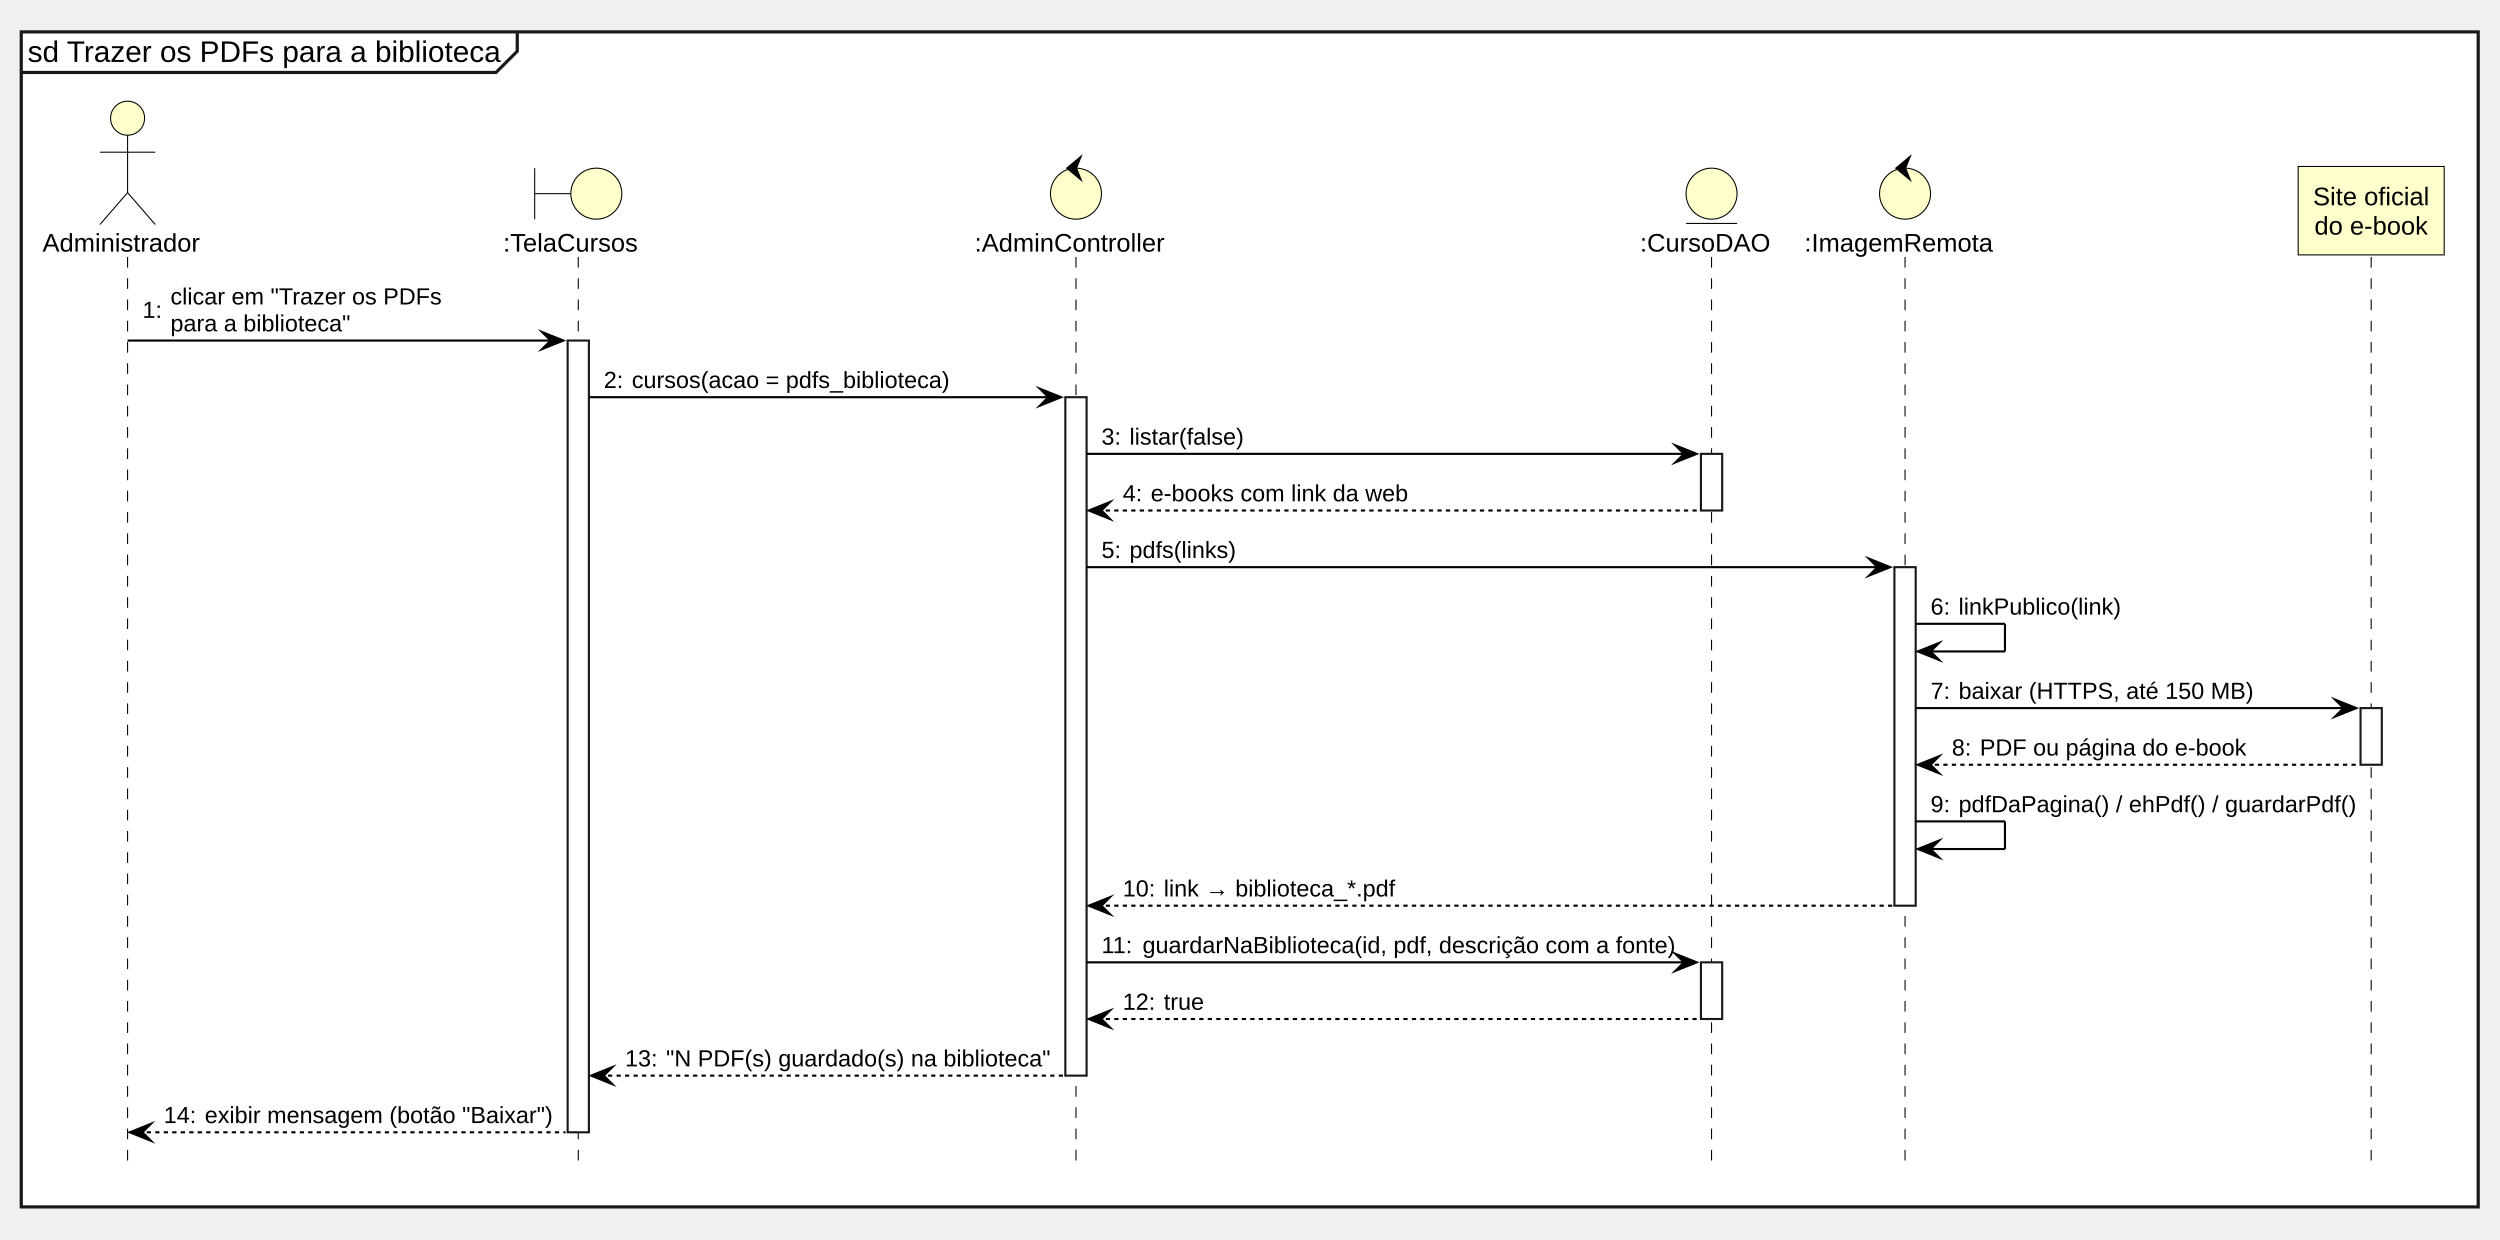
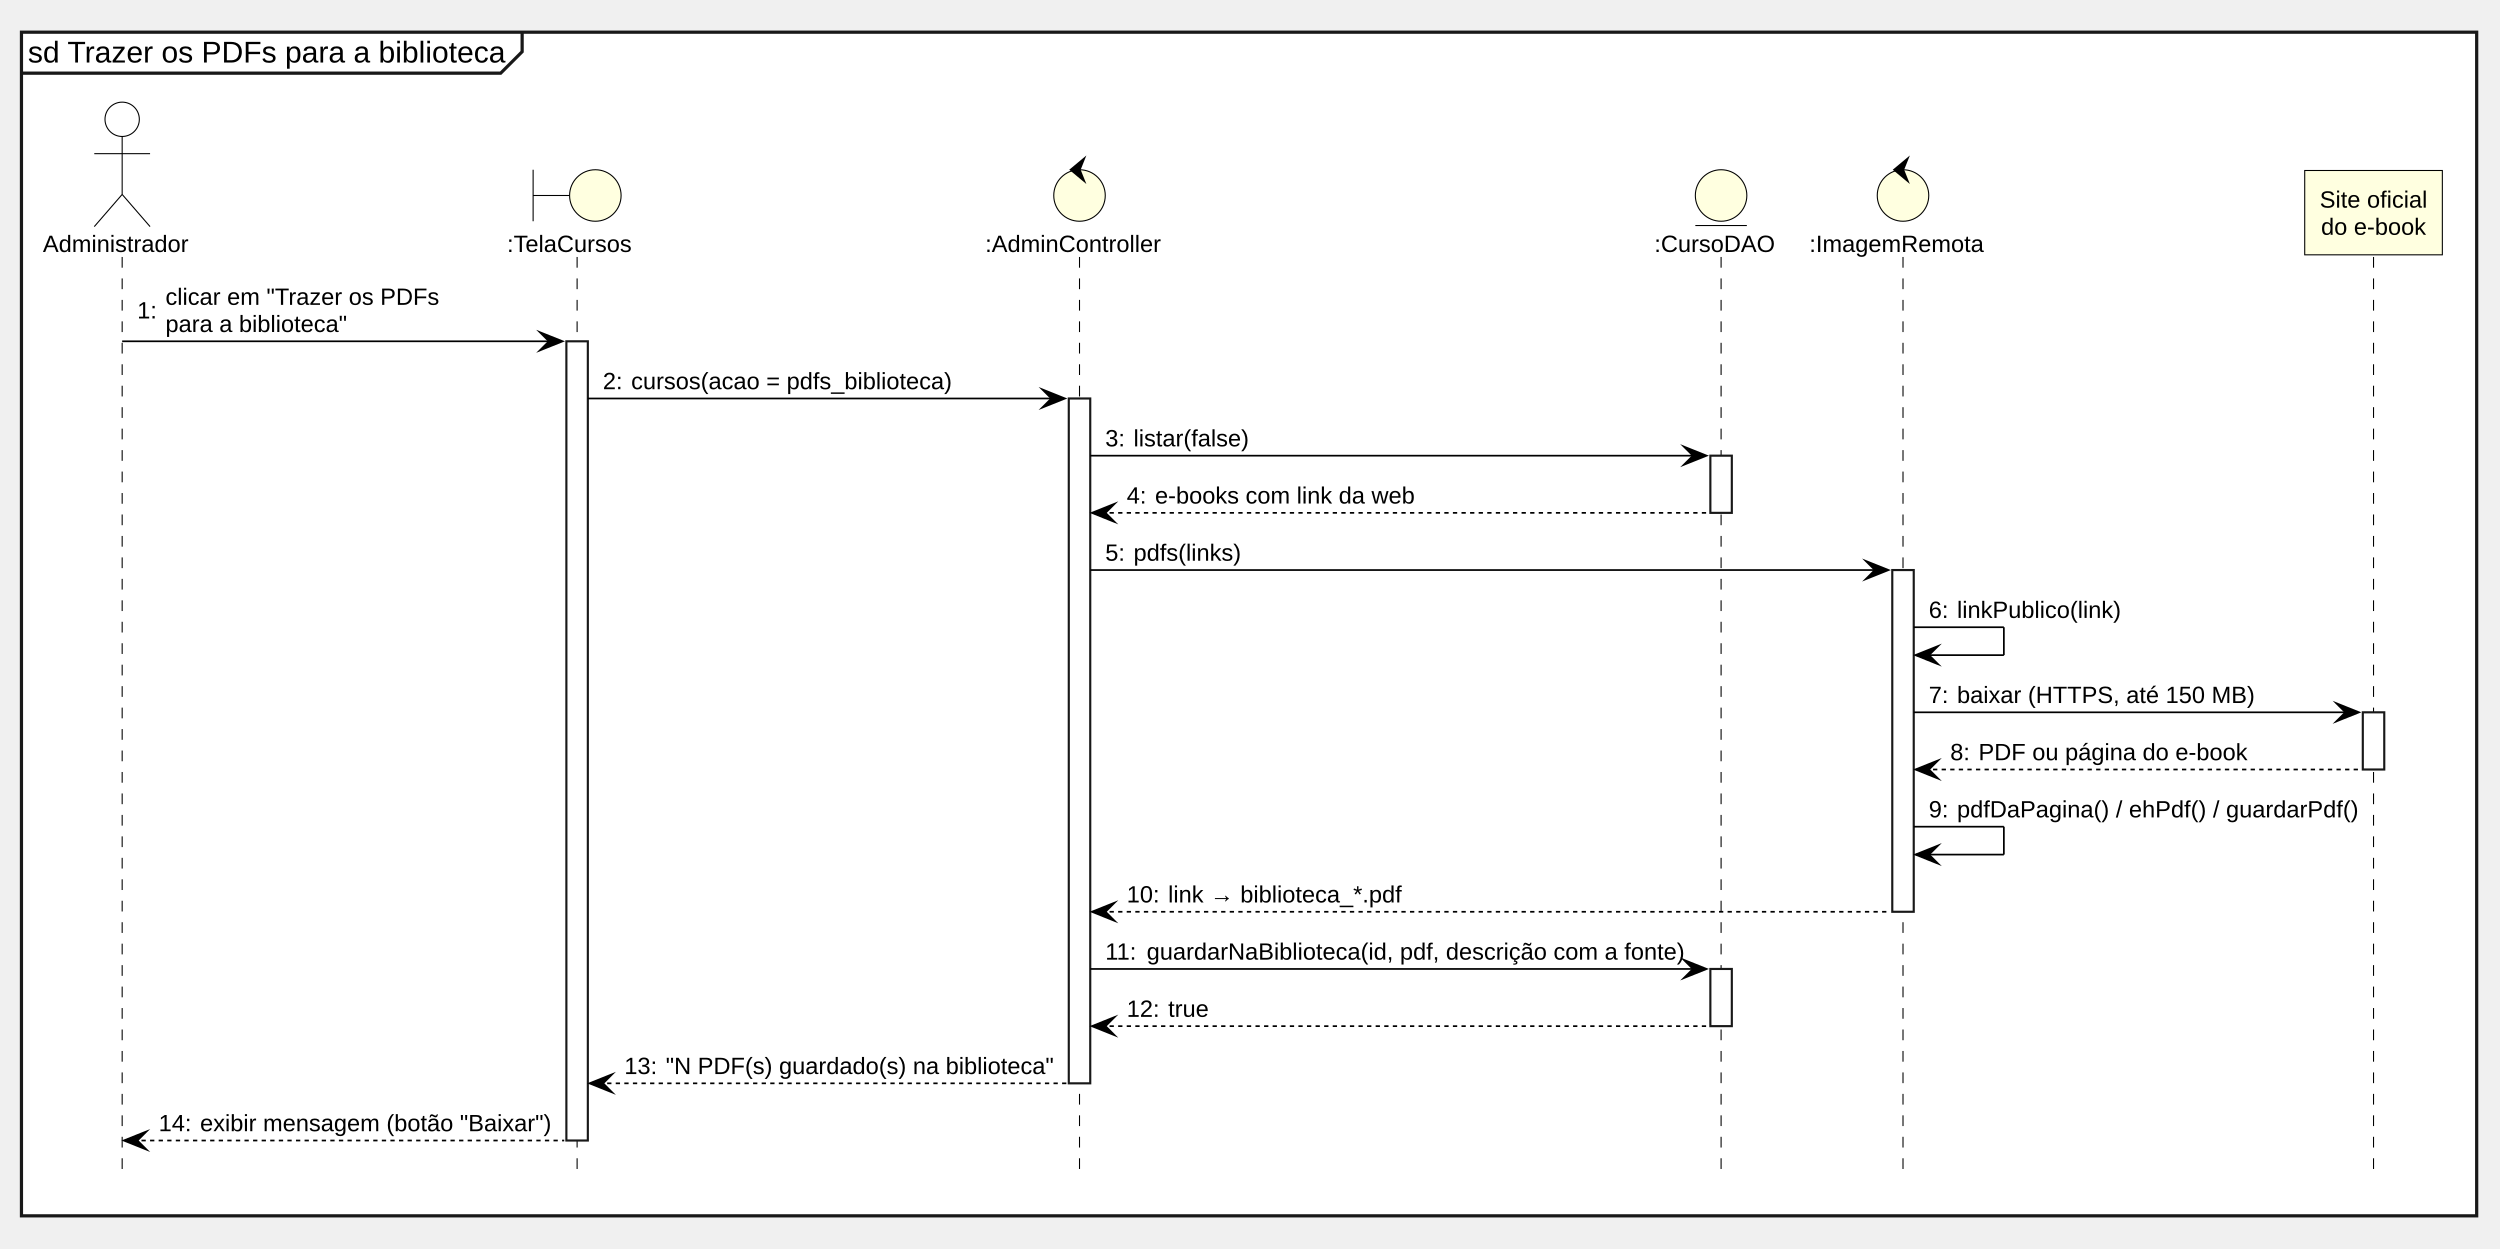
- <svg xmlns="http://www.w3.org/2000/svg" version="1.1" data-diagram-type="SEQUENCE" style="width:1176px;height:583px;background:#FFFFFF;" width="1176px" height="583px" viewBox="0 0 1176 583" zoomAndPan="magnify" preserveAspectRatio="none" contentStyleType="text/css">
+ <svg xmlns="http://www.w3.org/2000/svg" version="1.1" data-diagram-type="SEQUENCE" style="width:1165px;height:582px;background:#FFFFFF;" width="1165px" height="582px" viewBox="0 0 1165 582" zoomAndPan="magnify" preserveAspectRatio="none" contentStyleType="text/css">
  <defs />
  <g font-family="sans-serif" lengthAdjust="spacing">
-     <rect x="10" y="15" width="1155.747" height="552.73" fill="#FFF" style="stroke:#181818;stroke-width:1.5;" />
+     <rect x="10" y="15" width="1144.132" height="551.58" fill="#FFF" style="stroke:#181818;stroke-width:1.5;" />
    <path d="M243.316,15 L243.316,24.099 L233.316,34.099 L10,34.099" style="stroke:#181818;stroke-width:1.5;" fill="none" />
    <text x="13" y="29.132" fill="#000" font-size="14" textLength="223.316" font-family="Arial">sd Trazer os PDFs para a biblioteca</text>
    <g>
-       <rect x="56.514" y="120.897" width="8" height="429.734" fill="#000" fill-opacity="0" />
-       <line x1="60.014" y1="120.897" x2="60.014" y2="550.631" style="stroke:#000;stroke-width:0.5;stroke-dasharray:5,5;" />
+       <rect x="53.429" y="119.748" width="8" height="429.734" fill="#000" fill-opacity="0" />
+       <line x1="56.929" y1="119.748" x2="56.929" y2="549.481" style="stroke:#000;stroke-width:0.5;stroke-dasharray:5,5;" />
    </g>
    <g>
-       <rect x="268.516" y="120.897" width="8" height="429.734" fill="#000" fill-opacity="0" />
-       <line x1="272.016" y1="120.897" x2="272.016" y2="550.631" style="stroke:#000;stroke-width:0.5;stroke-dasharray:5,5;" />
+       <rect x="265.432" y="119.748" width="8" height="429.734" fill="#000" fill-opacity="0" />
+       <line x1="268.932" y1="119.748" x2="268.932" y2="549.481" style="stroke:#000;stroke-width:0.5;stroke-dasharray:5,5;" />
    </g>
    <g>
-       <rect x="267.016" y="160.195" width="10" height="372.436" fill="#FFF" style="stroke:#181818;stroke-width:1;" />
+       <rect x="263.932" y="159.045" width="10" height="372.436" fill="#FFF" style="stroke:#181818;stroke-width:1;" />
    </g>
    <g>
-       <rect x="502.636" y="120.897" width="8" height="429.734" fill="#000" fill-opacity="0" />
-       <line x1="506.136" y1="120.897" x2="506.136" y2="550.631" style="stroke:#000;stroke-width:0.5;stroke-dasharray:5,5;" />
+       <rect x="499.552" y="119.748" width="8" height="429.734" fill="#000" fill-opacity="0" />
+       <line x1="503.052" y1="119.748" x2="503.052" y2="549.481" style="stroke:#000;stroke-width:0.5;stroke-dasharray:5,5;" />
    </g>
    <g>
-       <rect x="501.136" y="186.844" width="10" height="319.138" fill="#FFF" style="stroke:#181818;stroke-width:1;" />
+       <rect x="498.052" y="185.694" width="10" height="319.138" fill="#FFF" style="stroke:#181818;stroke-width:1;" />
    </g>
    <g>
-       <rect x="801.613" y="120.897" width="8" height="429.734" fill="#000" fill-opacity="0" />
-       <line x1="805.113" y1="120.897" x2="805.113" y2="550.631" style="stroke:#000;stroke-width:0.5;stroke-dasharray:5,5;" />
+       <rect x="798.528" y="119.748" width="8" height="429.734" fill="#000" fill-opacity="0" />
+       <line x1="802.028" y1="119.748" x2="802.028" y2="549.481" style="stroke:#000;stroke-width:0.5;stroke-dasharray:5,5;" />
    </g>
    <g>
-       <rect x="800.113" y="213.493" width="10" height="26.649" fill="#FFF" style="stroke:#181818;stroke-width:1;" />
+       <rect x="797.028" y="212.343" width="10" height="26.649" fill="#FFF" style="stroke:#181818;stroke-width:1;" />
    </g>
    <g>
-       <rect x="800.113" y="452.685" width="10" height="26.649" fill="#FFF" style="stroke:#181818;stroke-width:1;" />
+       <rect x="797.028" y="451.535" width="10" height="26.649" fill="#FFF" style="stroke:#181818;stroke-width:1;" />
    </g>
    <g>
-       <rect x="892.636" y="120.897" width="8" height="429.734" fill="#000" fill-opacity="0" />
-       <line x1="896.136" y1="120.897" x2="896.136" y2="550.631" style="stroke:#000;stroke-width:0.5;stroke-dasharray:5,5;" />
+       <rect x="883.3" y="119.748" width="8" height="429.734" fill="#000" fill-opacity="0" />
+       <line x1="886.8" y1="119.748" x2="886.8" y2="549.481" style="stroke:#000;stroke-width:0.5;stroke-dasharray:5,5;" />
    </g>
    <g>
-       <rect x="891.136" y="266.791" width="10" height="159.245" fill="#FFF" style="stroke:#181818;stroke-width:1;" />
+       <rect x="881.8" y="265.641" width="10" height="159.245" fill="#FFF" style="stroke:#181818;stroke-width:1;" />
    </g>
    <g>
-       <rect x="1111.901" y="120.897" width="8" height="429.734" fill="#000" fill-opacity="0" />
-       <line x1="1115.401" y1="120.897" x2="1115.401" y2="550.631" style="stroke:#000;stroke-width:0.5;stroke-dasharray:5,5;" />
+       <rect x="1102.565" y="119.748" width="8" height="429.734" fill="#000" fill-opacity="0" />
+       <line x1="1106.065" y1="119.748" x2="1106.065" y2="549.481" style="stroke:#000;stroke-width:0.5;stroke-dasharray:5,5;" />
    </g>
    <g>
-       <rect x="1110.401" y="333.089" width="10" height="26.649" fill="#FFF" style="stroke:#181818;stroke-width:1;" />
+       <rect x="1101.065" y="331.939" width="10" height="26.649" fill="#FFF" style="stroke:#181818;stroke-width:1;" />
    </g>
-     <text x="20" y="118.354" fill="#000" font-size="12" textLength="74.027" font-family="Arial">Administrador</text>
-     <ellipse cx="60.014" cy="55.599" rx="8" ry="8" fill="#FFC" style="stroke:#000;stroke-width:0.5;" />
-     <path d="M60.014,63.599 L60.014,90.599 M47.014,71.599 L73.014,71.599 M60.014,90.599 L47.014,105.599 M60.014,90.599 L73.014,105.599" style="stroke:#000;stroke-width:0.5;" fill="none" />
-     <text x="236.672" y="118.354" fill="#000" font-size="12" textLength="64.688" font-family="Arial">:TelaCursos</text>
-     <path d="M251.516,79.099 L251.516,103.099 M251.516,91.099 L268.516,91.099" style="stroke:#000;stroke-width:0.5;" fill="none" />
-     <ellipse cx="280.516" cy="91.099" rx="12" ry="12" fill="#FFC" style="stroke:#000;stroke-width:0.5;" />
-     <text x="458.453" y="118.354" fill="#000" font-size="12" textLength="89.367" font-family="Arial">:AdminController</text>
-     <ellipse cx="506.136" cy="91.099" rx="12" ry="12" fill="#FFC" style="stroke:#000;stroke-width:0.5;" />
-     <polygon points="502.136,79.099,508.136,74.099,506.136,79.099,508.136,84.099,502.136,79.099" fill="#000" style="stroke:#000;stroke-width:1;stroke-linejoin:miter;stroke-miterlimit:10;" />
-     <text x="771.439" y="118.354" fill="#000" font-size="12" textLength="61.348" font-family="Arial">:CursoDAO</text>
-     <ellipse cx="805.113" cy="91.099" rx="12" ry="12" fill="#FFC" style="stroke:#000;stroke-width:0.5;" />
-     <line x1="793.113" y1="105.099" x2="817.113" y2="105.099" style="stroke:#000;stroke-width:0.5;" />
-     <text x="848.787" y="118.354" fill="#000" font-size="12" textLength="88.699" font-family="Arial">:ImagemRemota</text>
-     <ellipse cx="896.136" cy="91.099" rx="12" ry="12" fill="#FFC" style="stroke:#000;stroke-width:0.5;" />
-     <polygon points="892.136,79.099,898.136,74.099,896.136,79.099,898.136,84.099,892.136,79.099" fill="#000" style="stroke:#000;stroke-width:1;stroke-linejoin:miter;stroke-miterlimit:10;" />
-     <rect x="1081.056" y="78.3" width="68.691" height="41.598" fill="#FFC" style="stroke:#000;stroke-width:0.5;" />
-     <text x="1088.056" y="96.556" fill="#000" font-size="12" textLength="54.691" font-family="Arial">Site oficial</text>
-     <text x="1088.715" y="110.354" fill="#000" font-size="12" textLength="53.373" font-family="Arial">do e-book</text>
-     <polygon points="255.016,156.195,265.016,160.195,255.016,164.195,259.016,160.195" fill="#000" style="stroke:#000;stroke-width:1;stroke-linejoin:miter;stroke-miterlimit:10;" />
-     <line x1="60.014" y1="160.195" x2="261.016" y2="160.195" style="stroke:#000;stroke-width:1;" />
-     <text x="67.014" y="149.54" fill="#000" font-size="11" textLength="9.174" font-family="Arial">1:</text>
-     <text x="80.188" y="143.215" fill="#000" font-size="11" textLength="127.977" font-family="Arial">clicar em "Trazer os PDFs</text>
-     <text x="80.188" y="155.864" fill="#000" font-size="11" textLength="84.627" font-family="Arial">para a biblioteca"</text>
-     <polygon points="489.136,182.844,499.136,186.844,489.136,190.844,493.136,186.844" fill="#000" style="stroke:#000;stroke-width:1;stroke-linejoin:miter;stroke-miterlimit:10;" />
-     <line x1="277.016" y1="186.844" x2="495.136" y2="186.844" style="stroke:#000;stroke-width:1;" />
-     <text x="284.016" y="182.513" fill="#000" font-size="11" textLength="9.174" font-family="Arial">2:</text>
-     <text x="297.19" y="182.513" fill="#000" font-size="11" textLength="149.499" font-family="Arial">cursos(acao = pdfs_biblioteca)</text>
-     <polygon points="788.113,209.493,798.113,213.493,788.113,217.493,792.113,213.493" fill="#000" style="stroke:#000;stroke-width:1;stroke-linejoin:miter;stroke-miterlimit:10;" />
-     <line x1="511.136" y1="213.493" x2="794.113" y2="213.493" style="stroke:#000;stroke-width:1;" />
-     <text x="518.136" y="209.162" fill="#000" font-size="11" textLength="9.174" font-family="Arial">3:</text>
-     <text x="531.31" y="209.162" fill="#000" font-size="11" textLength="53.786" font-family="Arial">listar(false)</text>
-     <polygon points="522.136,236.142,512.136,240.142,522.136,244.142,518.136,240.142" fill="#000" style="stroke:#000;stroke-width:1;stroke-linejoin:miter;stroke-miterlimit:10;" />
-     <line x1="516.136" y1="240.142" x2="799.113" y2="240.142" style="stroke:#000;stroke-width:1;stroke-dasharray:2,2;" />
-     <text x="528.136" y="235.811" fill="#000" font-size="11" textLength="9.174" font-family="Arial">4:</text>
-     <text x="541.31" y="235.811" fill="#000" font-size="11" textLength="121.059" font-family="Arial">e-books com link da web</text>
-     <polygon points="879.136,262.791,889.136,266.791,879.136,270.791,883.136,266.791" fill="#000" style="stroke:#000;stroke-width:1;stroke-linejoin:miter;stroke-miterlimit:10;" />
-     <line x1="511.136" y1="266.791" x2="885.136" y2="266.791" style="stroke:#000;stroke-width:1;" />
-     <text x="518.136" y="262.46" fill="#000" font-size="11" textLength="9.174" font-family="Arial">5:</text>
-     <text x="531.31" y="262.46" fill="#000" font-size="11" textLength="50.123" font-family="Arial">pdfs(links)</text>
-     <line x1="901.136" y1="293.44" x2="943.136" y2="293.44" style="stroke:#000;stroke-width:1;" />
-     <line x1="943.136" y1="293.44" x2="943.136" y2="306.44" style="stroke:#000;stroke-width:1;" />
-     <line x1="902.136" y1="306.44" x2="943.136" y2="306.44" style="stroke:#000;stroke-width:1;" />
-     <polygon points="912.136,302.44,902.136,306.44,912.136,310.44,908.136,306.44" fill="#000" style="stroke:#000;stroke-width:1;stroke-linejoin:miter;stroke-miterlimit:10;" />
-     <text x="908.136" y="289.109" fill="#000" font-size="11" textLength="9.174" font-family="Arial">6:</text>
-     <text x="921.31" y="289.109" fill="#000" font-size="11" textLength="76.415" font-family="Arial">linkPublico(link)</text>
-     <polygon points="1098.401,329.089,1108.401,333.089,1098.401,337.089,1102.401,333.089" fill="#000" style="stroke:#000;stroke-width:1;stroke-linejoin:miter;stroke-miterlimit:10;" />
-     <line x1="901.136" y1="333.089" x2="1104.401" y2="333.089" style="stroke:#000;stroke-width:1;" />
-     <text x="908.136" y="328.758" fill="#000" font-size="11" textLength="9.174" font-family="Arial">7:</text>
-     <text x="921.31" y="328.758" fill="#000" font-size="11" textLength="138.768" font-family="Arial">baixar (HTTPS, até 150 MB)</text>
-     <polygon points="912.136,355.738,902.136,359.738,912.136,363.738,908.136,359.738" fill="#000" style="stroke:#000;stroke-width:1;stroke-linejoin:miter;stroke-miterlimit:10;" />
-     <line x1="906.136" y1="359.738" x2="1109.401" y2="359.738" style="stroke:#000;stroke-width:1;stroke-dasharray:2,2;" />
-     <text x="918.136" y="355.407" fill="#000" font-size="11" textLength="9.174" font-family="Arial">8:</text>
-     <text x="931.31" y="355.407" fill="#000" font-size="11" textLength="125.361" font-family="Arial">PDF ou página do e-book</text>
-     <line x1="901.136" y1="386.387" x2="943.136" y2="386.387" style="stroke:#000;stroke-width:1;" />
-     <line x1="943.136" y1="386.387" x2="943.136" y2="399.387" style="stroke:#000;stroke-width:1;" />
-     <line x1="902.136" y1="399.387" x2="943.136" y2="399.387" style="stroke:#000;stroke-width:1;" />
-     <polygon points="912.136,395.387,902.136,399.387,912.136,403.387,908.136,399.387" fill="#000" style="stroke:#000;stroke-width:1;stroke-linejoin:miter;stroke-miterlimit:10;" />
-     <text x="908.136" y="382.056" fill="#000" font-size="11" textLength="9.174" font-family="Arial">9:</text>
-     <text x="921.31" y="382.056" fill="#000" font-size="11" textLength="187.091" font-family="Arial">pdfDaPagina() / ehPdf() / guardarPdf()</text>
-     <polygon points="522.136,422.036,512.136,426.036,522.136,430.036,518.136,426.036" fill="#000" style="stroke:#000;stroke-width:1;stroke-linejoin:miter;stroke-miterlimit:10;" />
-     <line x1="516.136" y1="426.036" x2="890.136" y2="426.036" style="stroke:#000;stroke-width:1;stroke-dasharray:2,2;" />
-     <text x="528.136" y="421.705" fill="#000" font-size="11" textLength="15.292" font-family="Arial">10:</text>
-     <text x="547.428" y="421.705" fill="#000" font-size="11" textLength="108.84" font-family="Arial">link → biblioteca_*.pdf</text>
-     <polygon points="788.113,448.685,798.113,452.685,788.113,456.685,792.113,452.685" fill="#000" style="stroke:#000;stroke-width:1;stroke-linejoin:miter;stroke-miterlimit:10;" />
-     <line x1="511.136" y1="452.685" x2="794.113" y2="452.685" style="stroke:#000;stroke-width:1;" />
-     <text x="518.136" y="448.354" fill="#000" font-size="11" textLength="15.292" font-family="Arial">11:</text>
-     <text x="537.428" y="448.354" fill="#000" font-size="11" textLength="250.685" font-family="Arial">guardarNaBiblioteca(id, pdf, descrição com a fonte)</text>
-     <polygon points="522.136,475.333,512.136,479.333,522.136,483.333,518.136,479.333" fill="#000" style="stroke:#000;stroke-width:1;stroke-linejoin:miter;stroke-miterlimit:10;" />
-     <line x1="516.136" y1="479.333" x2="799.113" y2="479.333" style="stroke:#000;stroke-width:1;stroke-dasharray:2,2;" />
-     <text x="528.136" y="475.002" fill="#000" font-size="11" textLength="15.292" font-family="Arial">12:</text>
-     <text x="547.428" y="475.002" fill="#000" font-size="11" textLength="18.955" font-family="Arial">true</text>
-     <polygon points="288.016,501.982,278.016,505.982,288.016,509.982,284.016,505.982" fill="#000" style="stroke:#000;stroke-width:1;stroke-linejoin:miter;stroke-miterlimit:10;" />
-     <line x1="282.016" y1="505.982" x2="500.136" y2="505.982" style="stroke:#000;stroke-width:1;stroke-dasharray:2,2;" />
-     <text x="294.016" y="501.651" fill="#000" font-size="11" textLength="15.292" font-family="Arial">13:</text>
-     <text x="313.308" y="501.651" fill="#000" font-size="11" textLength="180.829" font-family="Arial">"N PDF(s) guardado(s) na biblioteca"</text>
-     <polygon points="71.014,528.631,61.014,532.631,71.014,536.631,67.014,532.631" fill="#000" style="stroke:#000;stroke-width:1;stroke-linejoin:miter;stroke-miterlimit:10;" />
-     <line x1="65.014" y1="532.631" x2="266.016" y2="532.631" style="stroke:#000;stroke-width:1;stroke-dasharray:2,2;" />
-     <text x="77.014" y="528.3" fill="#000" font-size="11" textLength="15.292" font-family="Arial">14:</text>
-     <text x="96.305" y="528.3" fill="#000" font-size="11" textLength="163.711" font-family="Arial">exibir mensagem (botão "Baixar")</text>
+     <text x="20" y="117.417" fill="#000" font-size="11" textLength="67.858" font-family="Arial">Administrador</text>
+     <ellipse cx="56.929" cy="55.599" rx="8" ry="8" fill="#FFF" style="stroke:#000;stroke-width:0.5;" />
+     <path d="M56.929,63.599 L56.929,90.599 M43.929,71.599 L69.929,71.599 M56.929,90.599 L43.929,105.599 M56.929,90.599 L69.929,105.599" style="stroke:#000;stroke-width:0.5;" fill="none" />
+     <text x="236.283" y="117.417" fill="#000" font-size="11" textLength="59.297" font-family="Arial">:TelaCursos</text>
+     <path d="M248.432,79.099 L248.432,103.099 M248.432,91.099 L265.432,91.099" style="stroke:#000;stroke-width:0.5;" fill="none" />
+     <ellipse cx="277.432" cy="91.099" rx="12" ry="12" fill="#FFFFE0" style="stroke:#000;stroke-width:0.5;" />
+     <text x="459.092" y="117.417" fill="#000" font-size="11" textLength="81.92" font-family="Arial">:AdminController</text>
+     <ellipse cx="503.052" cy="91.099" rx="12" ry="12" fill="#FFFFE0" style="stroke:#000;stroke-width:0.5;" />
+     <polygon points="499.052,79.099,505.052,74.099,503.052,79.099,505.052,84.099,499.052,79.099" fill="#000" style="stroke:#000;stroke-width:1;stroke-linejoin:miter;stroke-miterlimit:10;" />
+     <text x="770.911" y="117.417" fill="#000" font-size="11" textLength="56.235" font-family="Arial">:CursoDAO</text>
+     <ellipse cx="802.028" cy="91.099" rx="12" ry="12" fill="#FFFFE0" style="stroke:#000;stroke-width:0.5;" />
+     <line x1="790.028" y1="105.099" x2="814.028" y2="105.099" style="stroke:#000;stroke-width:0.5;" />
+     <text x="843.146" y="117.417" fill="#000" font-size="11" textLength="81.308" font-family="Arial">:ImagemRemota</text>
+     <ellipse cx="886.8" cy="91.099" rx="12" ry="12" fill="#FFFFE0" style="stroke:#000;stroke-width:0.5;" />
+     <polygon points="882.8,79.099,888.8,74.099,886.8,79.099,888.8,84.099,882.8,79.099" fill="#000" style="stroke:#000;stroke-width:1;stroke-linejoin:miter;stroke-miterlimit:10;" />
+     <rect x="1073.998" y="79.45" width="64.134" height="39.298" fill="#FFFFE0" style="stroke:#000;stroke-width:0.5;" />
+     <text x="1080.998" y="96.768" fill="#000" font-size="11" textLength="50.134" font-family="Arial">Site oficial</text>
+     <text x="1081.602" y="109.417" fill="#000" font-size="11" textLength="48.925" font-family="Arial">do e-book</text>
+     <polygon points="251.932,155.045,261.932,159.045,251.932,163.045,255.932,159.045" fill="#000" style="stroke:#000;stroke-width:1;stroke-linejoin:miter;stroke-miterlimit:10;" />
+     <line x1="56.929" y1="159.045" x2="257.932" y2="159.045" style="stroke:#000;stroke-width:0.8;" />
+     <text x="63.929" y="148.39" fill="#000" font-size="11" textLength="9.174" font-family="Arial">1:</text>
+     <text x="77.103" y="142.065" fill="#000" font-size="11" textLength="127.977" font-family="Arial">clicar em "Trazer os PDFs</text>
+     <text x="77.103" y="154.714" fill="#000" font-size="11" textLength="84.627" font-family="Arial">para a biblioteca"</text>
+     <polygon points="486.052,181.694,496.052,185.694,486.052,189.694,490.052,185.694" fill="#000" style="stroke:#000;stroke-width:1;stroke-linejoin:miter;stroke-miterlimit:10;" />
+     <line x1="273.932" y1="185.694" x2="492.052" y2="185.694" style="stroke:#000;stroke-width:0.8;" />
+     <text x="280.932" y="181.363" fill="#000" font-size="11" textLength="9.174" font-family="Arial">2:</text>
+     <text x="294.105" y="181.363" fill="#000" font-size="11" textLength="149.499" font-family="Arial">cursos(acao = pdfs_biblioteca)</text>
+     <polygon points="785.028,208.343,795.028,212.343,785.028,216.343,789.028,212.343" fill="#000" style="stroke:#000;stroke-width:1;stroke-linejoin:miter;stroke-miterlimit:10;" />
+     <line x1="508.052" y1="212.343" x2="791.028" y2="212.343" style="stroke:#000;stroke-width:0.8;" />
+     <text x="515.052" y="208.012" fill="#000" font-size="11" textLength="9.174" font-family="Arial">3:</text>
+     <text x="528.226" y="208.012" fill="#000" font-size="11" textLength="53.786" font-family="Arial">listar(false)</text>
+     <polygon points="519.052,234.992,509.052,238.992,519.052,242.992,515.052,238.992" fill="#000" style="stroke:#000;stroke-width:1;stroke-linejoin:miter;stroke-miterlimit:10;" />
+     <line x1="513.052" y1="238.992" x2="796.028" y2="238.992" style="stroke:#000;stroke-width:0.8;stroke-dasharray:2,2;" />
+     <text x="525.052" y="234.661" fill="#000" font-size="11" textLength="9.174" font-family="Arial">4:</text>
+     <text x="538.226" y="234.661" fill="#000" font-size="11" textLength="121.059" font-family="Arial">e-books com link da web</text>
+     <polygon points="869.8,261.641,879.8,265.641,869.8,269.641,873.8,265.641" fill="#000" style="stroke:#000;stroke-width:1;stroke-linejoin:miter;stroke-miterlimit:10;" />
+     <line x1="508.052" y1="265.641" x2="875.8" y2="265.641" style="stroke:#000;stroke-width:0.8;" />
+     <text x="515.052" y="261.31" fill="#000" font-size="11" textLength="9.174" font-family="Arial">5:</text>
+     <text x="528.226" y="261.31" fill="#000" font-size="11" textLength="50.123" font-family="Arial">pdfs(links)</text>
+     <line x1="891.8" y1="292.29" x2="933.8" y2="292.29" style="stroke:#000;stroke-width:0.8;" />
+     <line x1="933.8" y1="292.29" x2="933.8" y2="305.29" style="stroke:#000;stroke-width:0.8;" />
+     <line x1="892.8" y1="305.29" x2="933.8" y2="305.29" style="stroke:#000;stroke-width:0.8;" />
+     <polygon points="902.8,301.29,892.8,305.29,902.8,309.29,898.8,305.29" fill="#000" style="stroke:#000;stroke-width:1;stroke-linejoin:miter;stroke-miterlimit:10;" />
+     <text x="898.8" y="287.959" fill="#000" font-size="11" textLength="9.174" font-family="Arial">6:</text>
+     <text x="911.974" y="287.959" fill="#000" font-size="11" textLength="76.415" font-family="Arial">linkPublico(link)</text>
+     <polygon points="1089.065,327.939,1099.065,331.939,1089.065,335.939,1093.065,331.939" fill="#000" style="stroke:#000;stroke-width:1;stroke-linejoin:miter;stroke-miterlimit:10;" />
+     <line x1="891.8" y1="331.939" x2="1095.065" y2="331.939" style="stroke:#000;stroke-width:0.8;" />
+     <text x="898.8" y="327.608" fill="#000" font-size="11" textLength="9.174" font-family="Arial">7:</text>
+     <text x="911.974" y="327.608" fill="#000" font-size="11" textLength="138.768" font-family="Arial">baixar (HTTPS, até 150 MB)</text>
+     <polygon points="902.8,354.588,892.8,358.588,902.8,362.588,898.8,358.588" fill="#000" style="stroke:#000;stroke-width:1;stroke-linejoin:miter;stroke-miterlimit:10;" />
+     <line x1="896.8" y1="358.588" x2="1100.065" y2="358.588" style="stroke:#000;stroke-width:0.8;stroke-dasharray:2,2;" />
+     <text x="908.8" y="354.257" fill="#000" font-size="11" textLength="9.174" font-family="Arial">8:</text>
+     <text x="921.974" y="354.257" fill="#000" font-size="11" textLength="125.361" font-family="Arial">PDF ou página do e-book</text>
+     <line x1="891.8" y1="385.237" x2="933.8" y2="385.237" style="stroke:#000;stroke-width:0.8;" />
+     <line x1="933.8" y1="385.237" x2="933.8" y2="398.237" style="stroke:#000;stroke-width:0.8;" />
+     <line x1="892.8" y1="398.237" x2="933.8" y2="398.237" style="stroke:#000;stroke-width:0.8;" />
+     <polygon points="902.8,394.237,892.8,398.237,902.8,402.237,898.8,398.237" fill="#000" style="stroke:#000;stroke-width:1;stroke-linejoin:miter;stroke-miterlimit:10;" />
+     <text x="898.8" y="380.906" fill="#000" font-size="11" textLength="9.174" font-family="Arial">9:</text>
+     <text x="911.974" y="380.906" fill="#000" font-size="11" textLength="187.091" font-family="Arial">pdfDaPagina() / ehPdf() / guardarPdf()</text>
+     <polygon points="519.052,420.886,509.052,424.886,519.052,428.886,515.052,424.886" fill="#000" style="stroke:#000;stroke-width:1;stroke-linejoin:miter;stroke-miterlimit:10;" />
+     <line x1="513.052" y1="424.886" x2="880.8" y2="424.886" style="stroke:#000;stroke-width:0.8;stroke-dasharray:2,2;" />
+     <text x="525.052" y="420.555" fill="#000" font-size="11" textLength="15.292" font-family="Arial">10:</text>
+     <text x="544.343" y="420.555" fill="#000" font-size="11" textLength="108.84" font-family="Arial">link → biblioteca_*.pdf</text>
+     <polygon points="785.028,447.535,795.028,451.535,785.028,455.535,789.028,451.535" fill="#000" style="stroke:#000;stroke-width:1;stroke-linejoin:miter;stroke-miterlimit:10;" />
+     <line x1="508.052" y1="451.535" x2="791.028" y2="451.535" style="stroke:#000;stroke-width:0.8;" />
+     <text x="515.052" y="447.204" fill="#000" font-size="11" textLength="15.292" font-family="Arial">11:</text>
+     <text x="534.343" y="447.204" fill="#000" font-size="11" textLength="250.685" font-family="Arial">guardarNaBiblioteca(id, pdf, descrição com a fonte)</text>
+     <polygon points="519.052,474.184,509.052,478.184,519.052,482.184,515.052,478.184" fill="#000" style="stroke:#000;stroke-width:1;stroke-linejoin:miter;stroke-miterlimit:10;" />
+     <line x1="513.052" y1="478.184" x2="796.028" y2="478.184" style="stroke:#000;stroke-width:0.8;stroke-dasharray:2,2;" />
+     <text x="525.052" y="473.853" fill="#000" font-size="11" textLength="15.292" font-family="Arial">12:</text>
+     <text x="544.343" y="473.853" fill="#000" font-size="11" textLength="18.955" font-family="Arial">true</text>
+     <polygon points="284.932,500.833,274.932,504.833,284.932,508.833,280.932,504.833" fill="#000" style="stroke:#000;stroke-width:1;stroke-linejoin:miter;stroke-miterlimit:10;" />
+     <line x1="278.932" y1="504.833" x2="497.052" y2="504.833" style="stroke:#000;stroke-width:0.8;stroke-dasharray:2,2;" />
+     <text x="290.932" y="500.501" fill="#000" font-size="11" textLength="15.292" font-family="Arial">13:</text>
+     <text x="310.223" y="500.501" fill="#000" font-size="11" textLength="180.829" font-family="Arial">"N PDF(s) guardado(s) na biblioteca"</text>
+     <polygon points="67.929,527.481,57.929,531.481,67.929,535.481,63.929,531.481" fill="#000" style="stroke:#000;stroke-width:1;stroke-linejoin:miter;stroke-miterlimit:10;" />
+     <line x1="61.929" y1="531.481" x2="262.932" y2="531.481" style="stroke:#000;stroke-width:0.8;stroke-dasharray:2,2;" />
+     <text x="73.929" y="527.15" fill="#000" font-size="11" textLength="15.292" font-family="Arial">14:</text>
+     <text x="93.221" y="527.15" fill="#000" font-size="11" textLength="163.711" font-family="Arial">exibir mensagem (botão "Baixar")</text>
  </g>
</svg>
